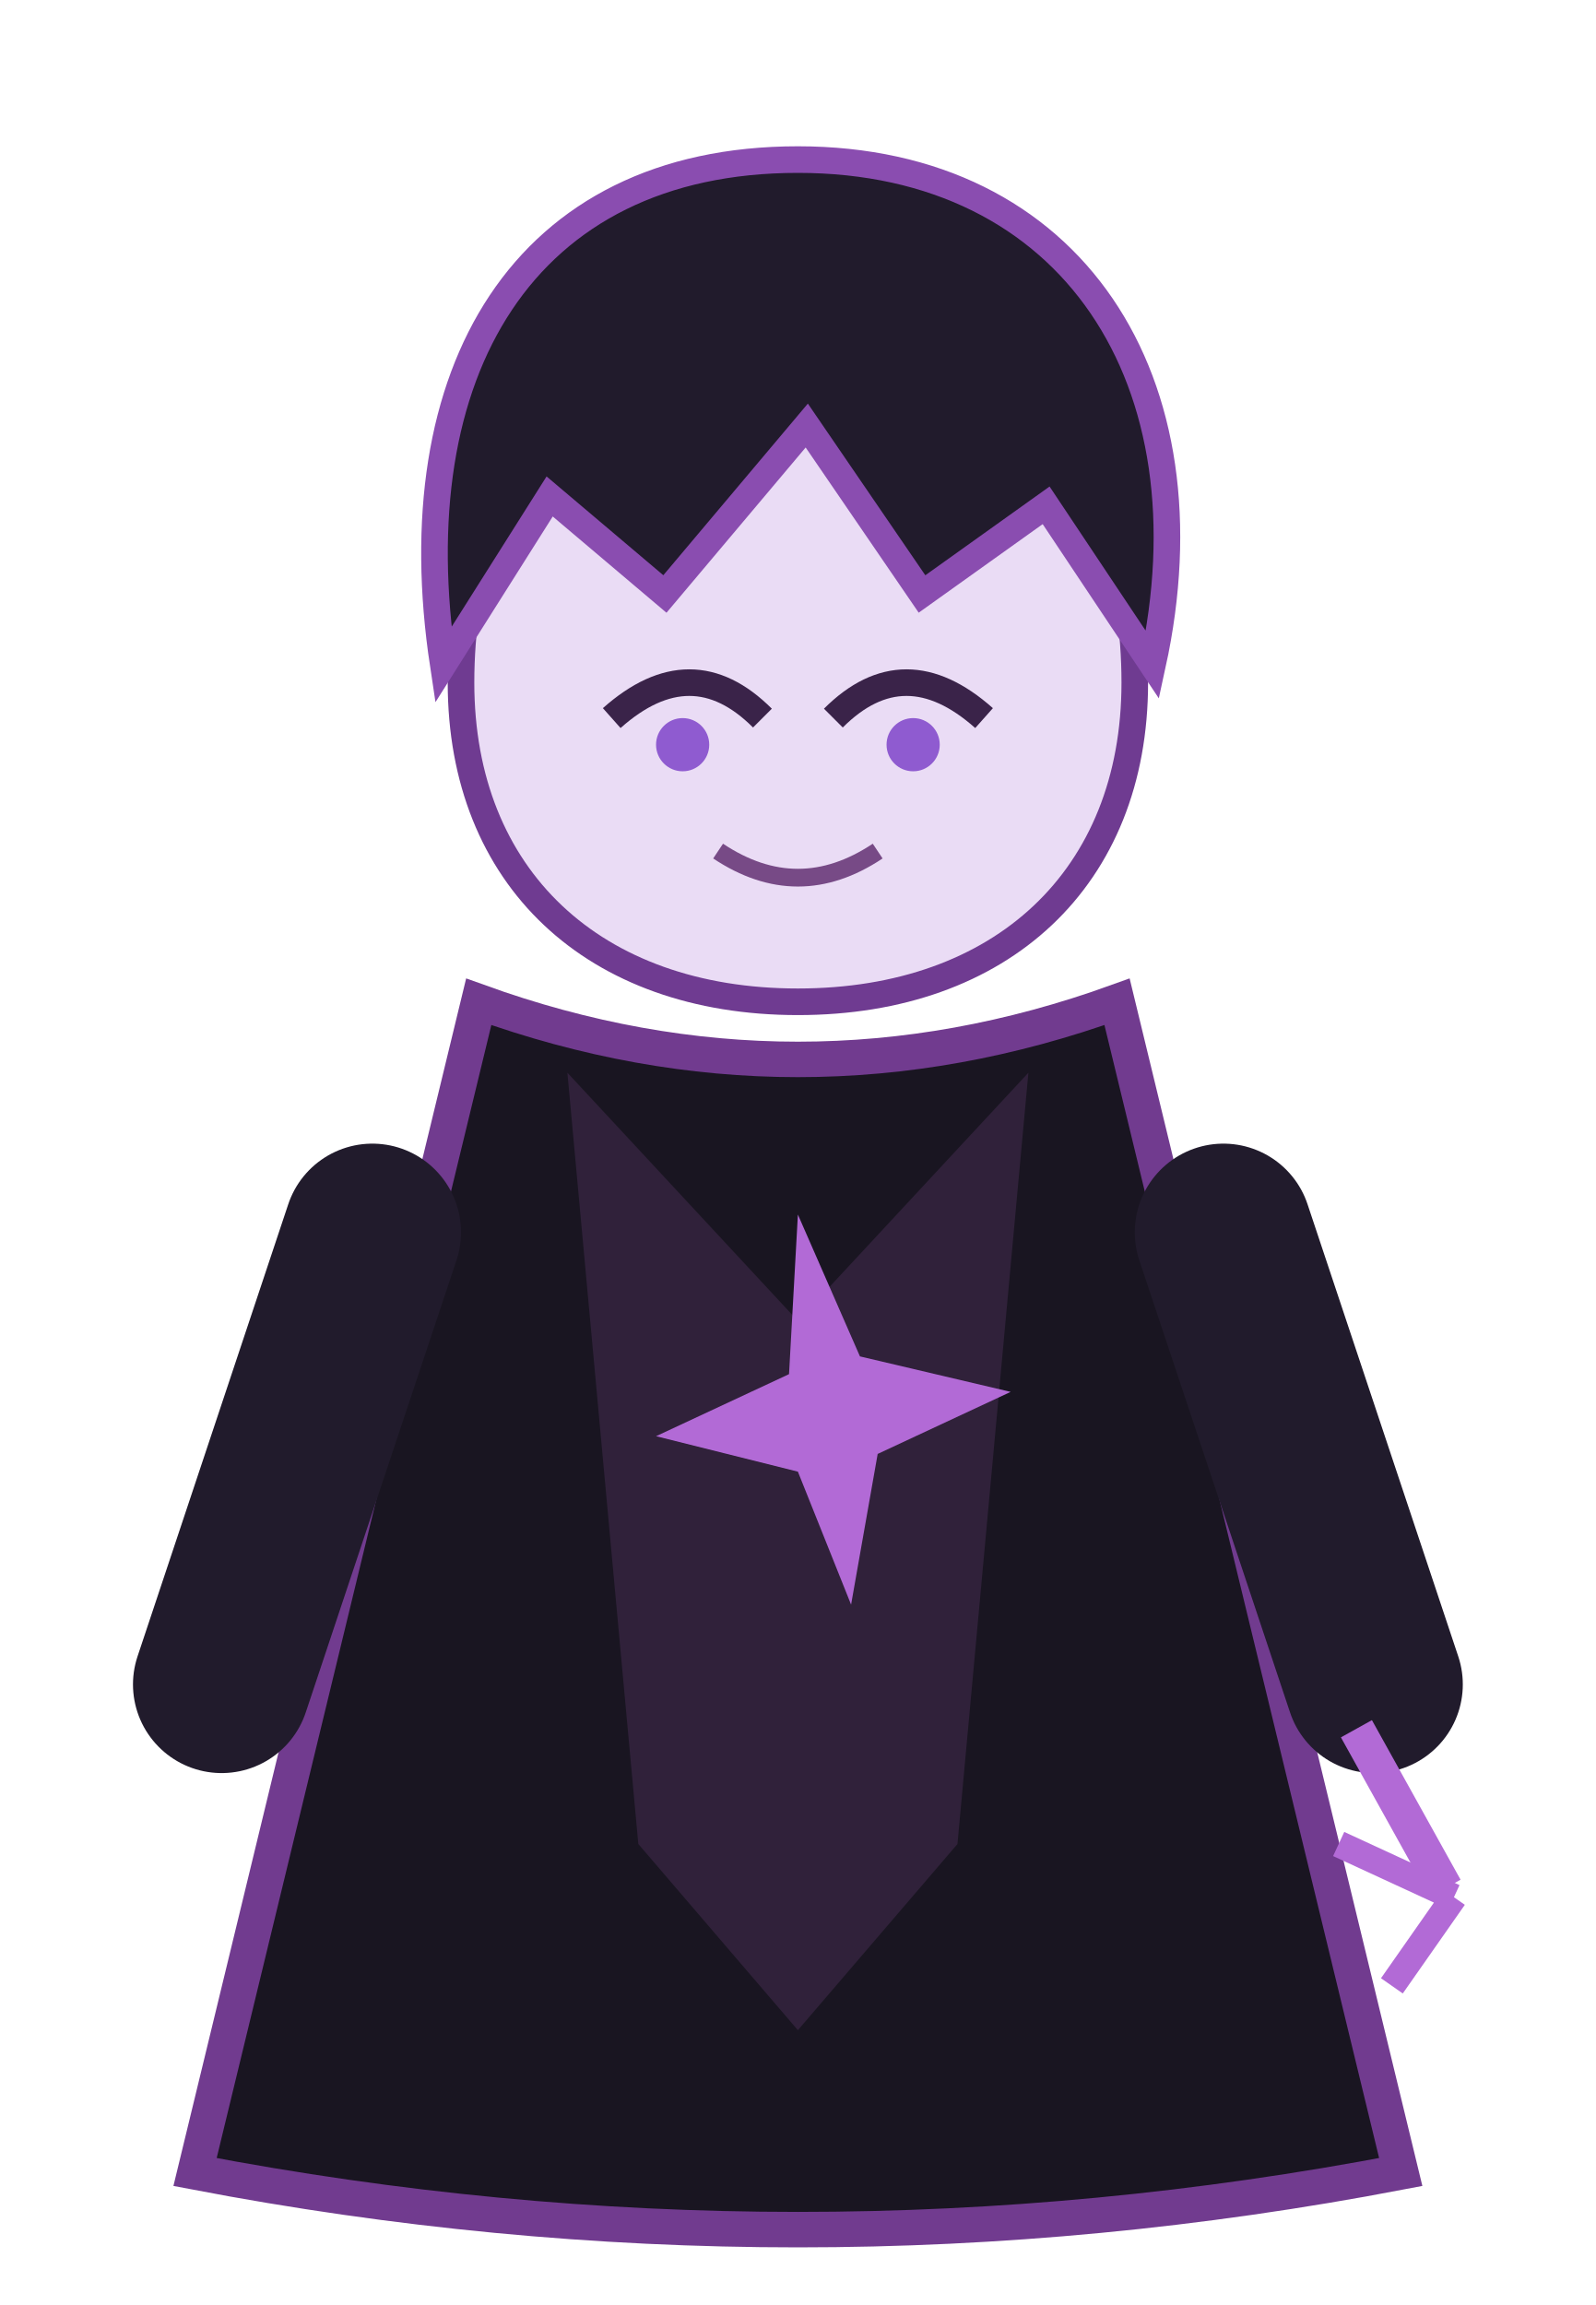
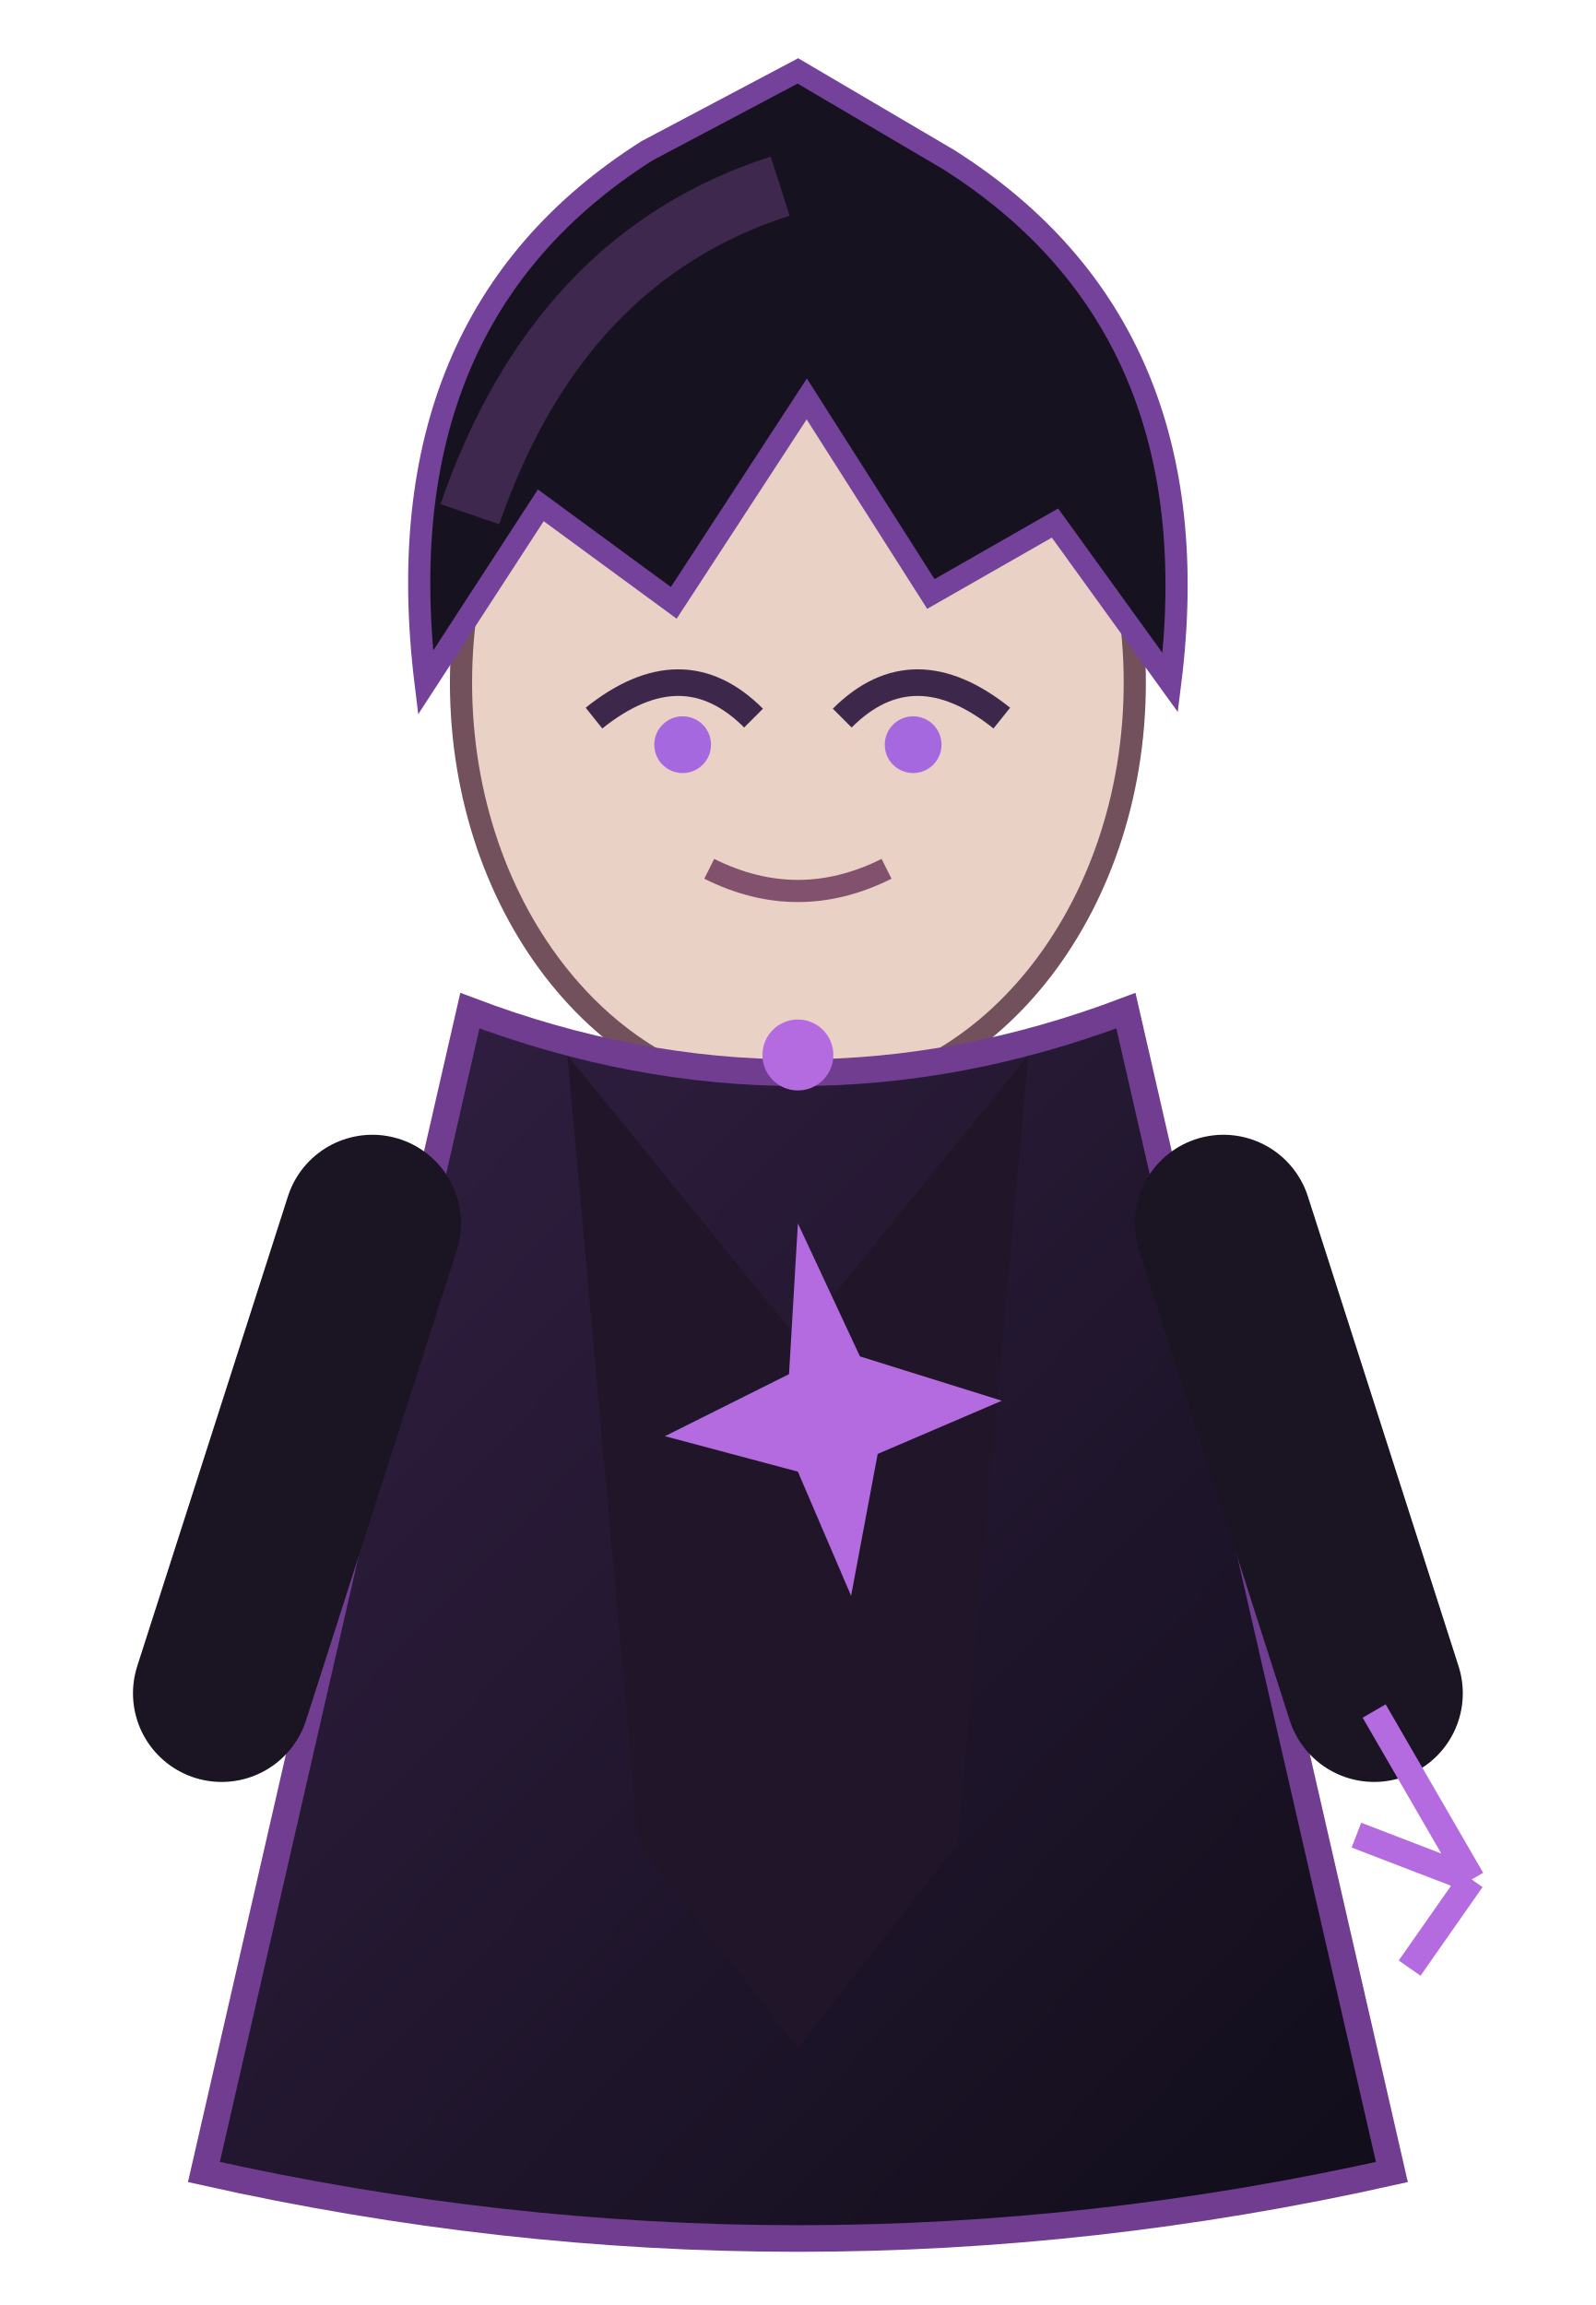
<svg xmlns="http://www.w3.org/2000/svg" width="180" height="260" viewBox="0 0 180 260">
+   <defs>
+     <linearGradient id="skin" x1="0" y1="0" x2="1" y2="1">
+       <stop offset="0" stop-color="#f3d2bc" />
+       <stop offset="1" stop-color="#c99179" />
+     </linearGradient>
+     <linearGradient id="coat" x1="0" y1="0" x2="0.9" y2="1">
+       <stop offset="0" stop-color="#252833" />
+       <stop offset="1" stop-color="#0c0d12" />
+     </linearGradient>
+     <linearGradient id="white" x1="0" y1="0" x2="1" y2="1">
+       <stop offset="0" stop-color="#fffdf7" />
+       <stop offset="1" stop-color="#d9e0eb" />
+     </linearGradient>
+     <linearGradient id="purple" x1="0" y1="0" x2="1" y2="1">
+       <stop offset="0" stop-color="#332044" />
+       <stop offset="1" stop-color="#100d19" />
+     </linearGradient>
+     <linearGradient id="red" x1="0" y1="0" x2="1" y2="1">
+       <stop offset="0" stop-color="#3a1b24" />
+       <stop offset="1" stop-color="#111116" />
+     </linearGradient>
+   </defs>
  <rect width="180" height="260" fill="none" />
-   <path d="M90 36 C66 36 52 53 52 77 C52 99 67 113 90 113 C113 113 128 99 128 77 C128 53 114 36 90 36Z" fill="#eadcf5" stroke="#6f3b91" stroke-width="3" />
-   <path d="M50 75 C45 42 59 18 90 18 C121 18 137 43 130 75 L118 57 L104 67 L91 48 L75 67 L62 56Z" fill="#211b2c" stroke="#8a4db0" stroke-width="3" />
-   <path d="M69 81 Q78 73 86 81 M94 81 Q102 73 111 81" fill="none" stroke="#3a2349" stroke-width="3" />
-   <circle cx="77" cy="84" r="3" fill="#8f5bd0" />
-   <circle cx="103" cy="84" r="3" fill="#8f5bd0" />
-   <path d="M81 96 Q90 102 99 96" fill="none" stroke="#774a86" stroke-width="2" />
-   <path d="M54 113 Q90 126 126 113 L158 245 Q90 258 22 245Z" fill="#191521" stroke="#713b8f" stroke-width="4" />
-   <path d="M64 121 L90 149 L116 121 L108 208 L90 229 L72 208Z" fill="#30213a" />
-   <path d="M90 137 L97 153 L114 157 L99 164 L96 181 L90 166 L74 162 L89 155Z" fill="#b26ad6" />
-   <path d="M42 139 L25 190 M138 139 L155 190" stroke="#211b2c" stroke-width="20" stroke-linecap="round" />
-   <path d="M153 195 L163 213" stroke="#b26ad6" stroke-width="4" />
-   <path d="M164 214 L151 208 M164 214 L157 224" stroke="#b26ad6" stroke-width="3" />
+   <ellipse cx="90" cy="77" rx="38" ry="47" fill="#e9d1c6" stroke="#72505c" stroke-width="2.5" />
+   <path d="M48 77Q43 36 73 17L90 8L107 18Q137 37 132 77L119 59L105 67L91 45L76 68L61 57Z" fill="#17121f" stroke="#74429a" stroke-width="2.5" />
+   <path d="M53 58Q63 29 88 21" fill="none" stroke="#3e284e" stroke-width="7" />
+   <path d="M67 81Q77 73 85 81M95 81Q103 73 113 81" fill="none" stroke="#3d284b" stroke-width="3" />
+   <circle cx="77" cy="84" r="3.2" fill="#a568df" />
+   <circle cx="103" cy="84" r="3.2" fill="#a568df" />
+   <path d="M80 98Q90 103 100 98" fill="none" stroke="#82516e" stroke-width="2.5" />
+   <path d="M53 114Q90 128 127 114L157 245Q90 260 23 245Z" fill="url(#purple)" stroke="#713d91" stroke-width="3" />
+   <path d="M64 119L90 151L116 119L108 208L90 231L72 208Z" fill="#211629" />
+   <path d="M90 138L97 153L113 158L99 164L96 180L90 166L75 162L89 155Z" fill="#b46be0" />
+   <path d="M42 138L25 191M138 138L155 191" stroke="#1b1523" stroke-width="20" stroke-linecap="round" />
+   <path d="M155 193L166 212M166 212L153 207M166 212L159 222" fill="none" stroke="#b46be0" stroke-width="3" />
+   <circle cx="90" cy="119" r="4" fill="#b46be0" />
</svg>
